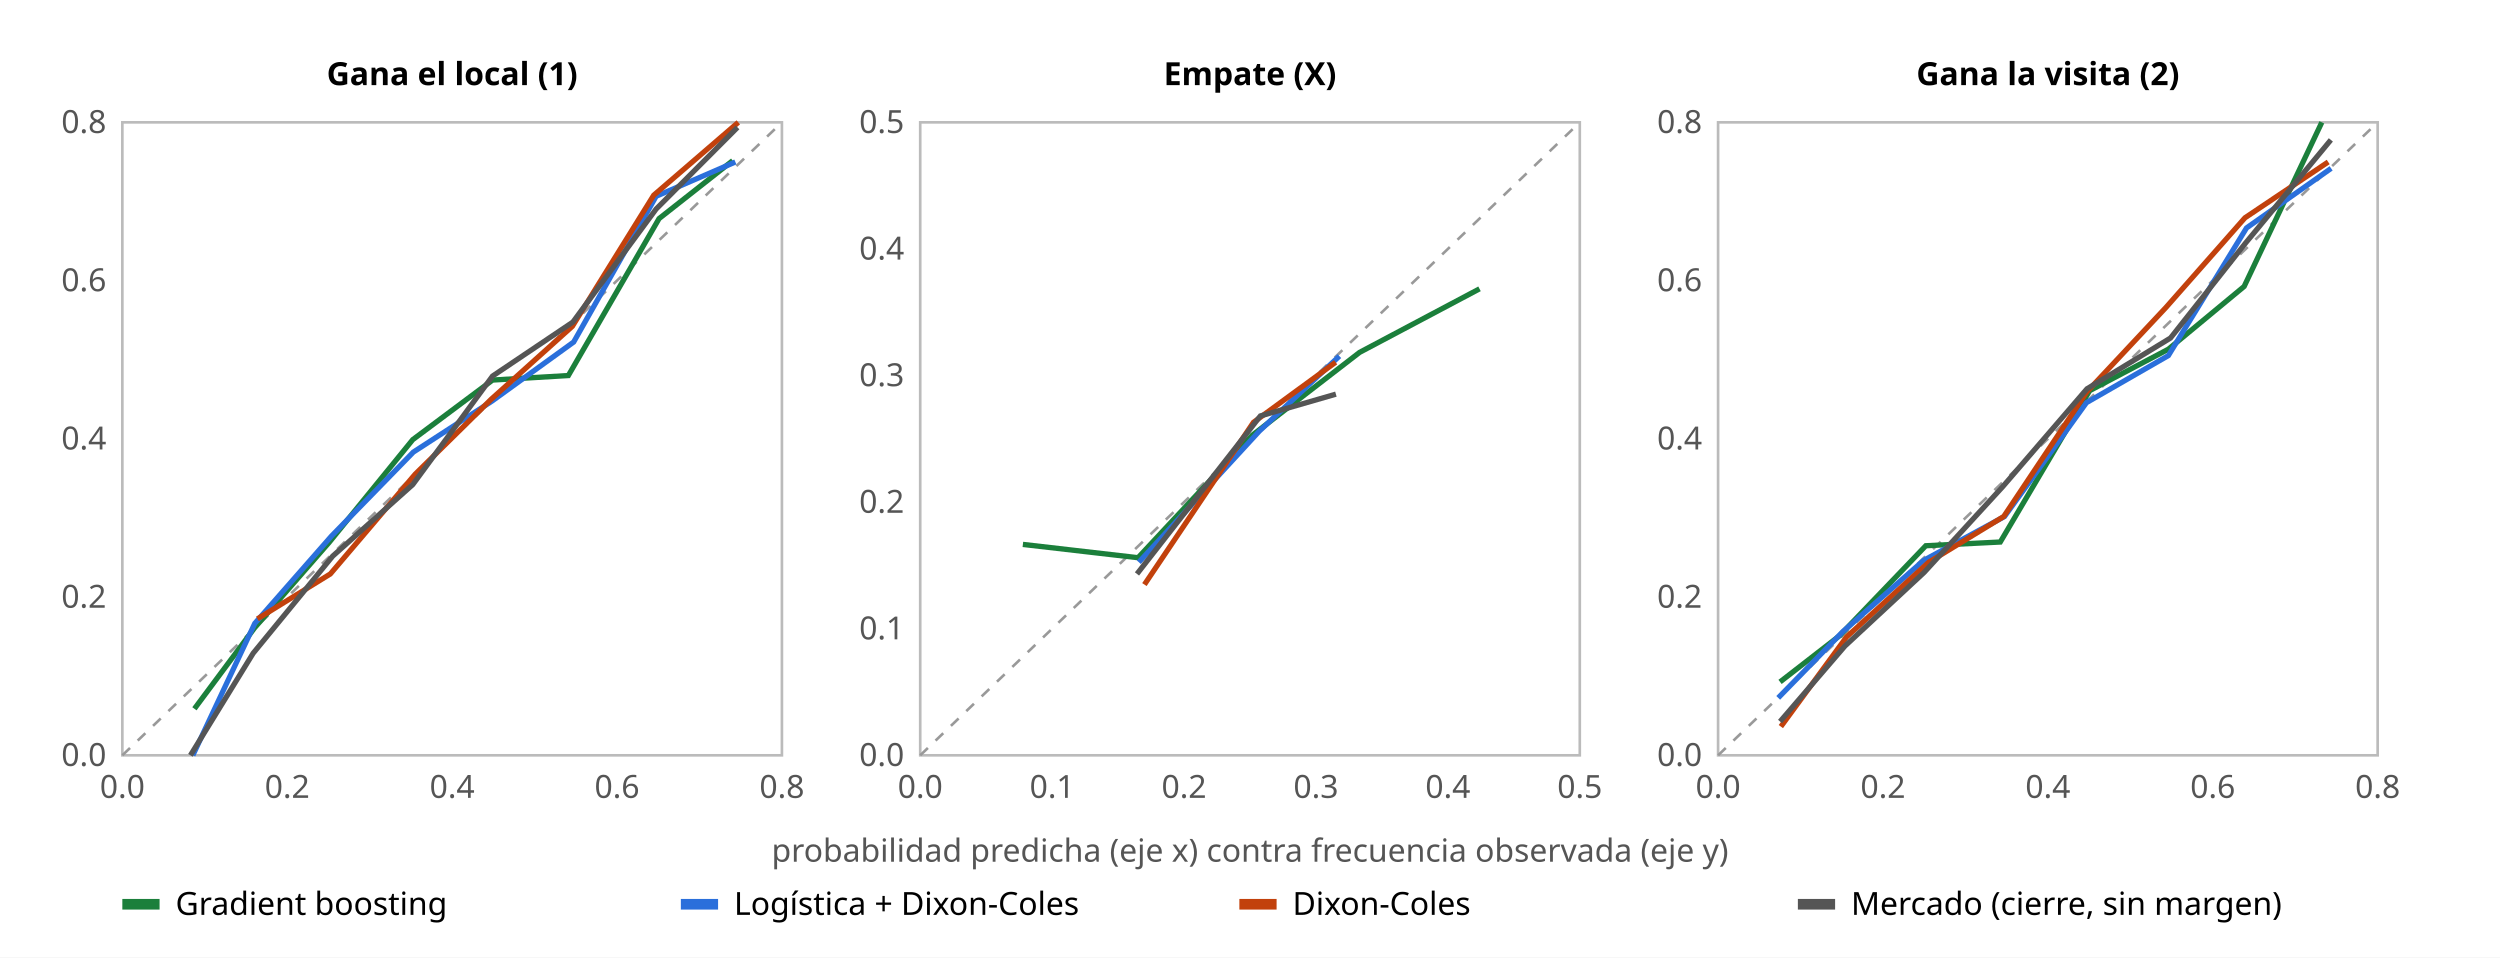
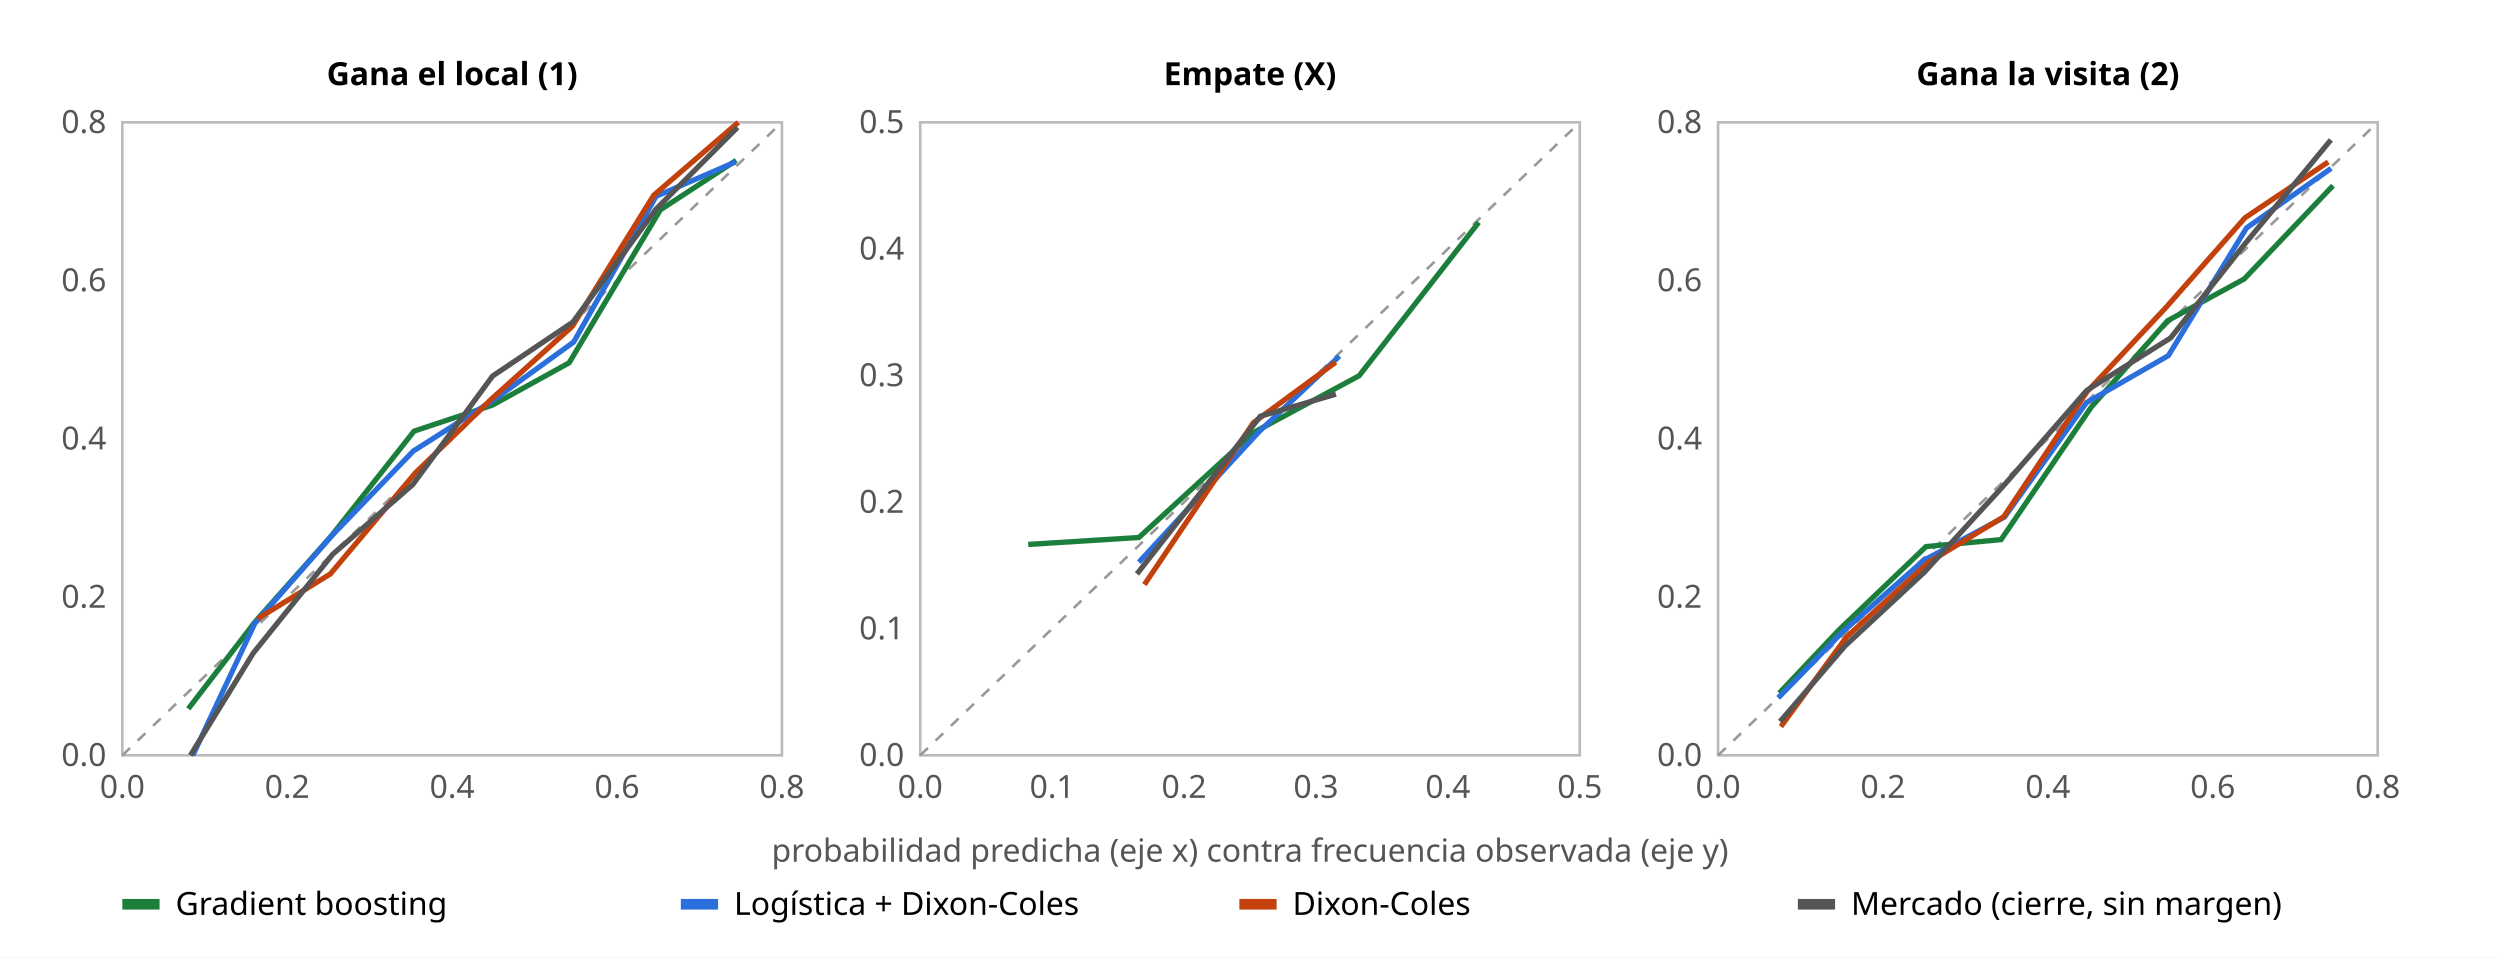
<svg xmlns="http://www.w3.org/2000/svg" viewBox="0 0 940 360" font-family="sans-serif" font-size="12">
  <rect width="940" height="360" fill="#ffffff" />
  <text x="170.0" y="32" text-anchor="middle" font-weight="bold">Gana el local (1)</text>
  <rect x="46.0" y="46" width="248.0" height="238" fill="none" stroke="#bbb" />
  <line x1="46.0" y1="284.0" x2="294.0" y2="46.0" stroke="#999" stroke-dasharray="4 4" />
  <text x="46.0" y="300" text-anchor="middle" fill="#555">0.0</text>
  <text x="40.0" y="288.0" text-anchor="end" fill="#555">0.0</text>
  <text x="108.0" y="300" text-anchor="middle" fill="#555">0.2</text>
  <text x="40.0" y="228.5" text-anchor="end" fill="#555">0.2</text>
  <text x="170.0" y="300" text-anchor="middle" fill="#555">0.4</text>
  <text x="40.0" y="169.0" text-anchor="end" fill="#555">0.4</text>
  <text x="232" y="300" text-anchor="middle" fill="#555">0.6</text>
  <text x="40.0" y="109.5" text-anchor="end" fill="#555">0.6</text>
  <text x="294.0" y="300" text-anchor="middle" fill="#555">0.8</text>
  <text x="40.0" y="50.0" text-anchor="end" fill="#555">0.8</text>
-   <polyline points="73.1,266.5 95.7,236.1 123.8,203.9 155.2,165.3 185.2,142.9 213.7,141.2 247.8,82.2 275.5,60.4" fill="none" stroke="#1b7f3b" stroke-width="2" />
-   <polyline points="72.5,284.0 95.8,234.4 124.6,201.6 155.4,170.0 185.0,150.8 215.7,128.6 246.7,73.8 276.5,60.9" fill="none" stroke="#2a6fdb" stroke-width="2" />
-   <polyline points="96.8,232.7 124.2,215.8 156.1,178.3 184.7,150.1 215.2,122.7 245.8,73.4 277.6,46.0" fill="none" stroke="#c2410c" stroke-width="2" />
-   <polyline points="71.6,284.0 95.2,245.6 125.1,209.1 155.2,182.2 185.2,141.4 215.4,121.1 246.7,78.6 277.3,47.9" fill="none" stroke="#555555" stroke-width="2" />
+   <polyline points="70.8,266.5 96.0,233.7 124.5,201.6 155.7,162.1 185.2,152.3 214.0,136.4 248.3,78.9 276.8,60.3" fill="none" stroke="#1b7f3b" stroke-width="2" />
+   <polyline points="72.5,284.0 95.8,234.4 124.6,201.6 155.4,169.6 185.0,150.8 215.7,128.6 246.7,73.8 276.5,60.9" fill="none" stroke="#2a6fdb" stroke-width="2" />
+   <polyline points="96.8,232.7 124.2,215.8 156.1,177.9 184.7,150.1 215.2,122.7 245.8,73.4 277.6,46.0" fill="none" stroke="#c2410c" stroke-width="2" />
+   <polyline points="71.6,284.0 95.2,245.6 125.1,208.4 155.2,182.2 185.2,141.4 215.4,121.1 246.7,78.6 277.3,47.9" fill="none" stroke="#555555" stroke-width="2" />
  <text x="470.0" y="32" text-anchor="middle" font-weight="bold">Empate (X)</text>
  <rect x="346.0" y="46" width="248.0" height="238" fill="none" stroke="#bbb" />
  <line x1="346.0" y1="284.0" x2="594.0" y2="46.0" stroke="#999" stroke-dasharray="4 4" />
  <text x="346.0" y="300" text-anchor="middle" fill="#555">0.0</text>
  <text x="340.0" y="288.0" text-anchor="end" fill="#555">0.0</text>
  <text x="395.6" y="300" text-anchor="middle" fill="#555">0.1</text>
  <text x="340.0" y="240.4" text-anchor="end" fill="#555">0.1</text>
  <text x="445.2" y="300" text-anchor="middle" fill="#555">0.2</text>
  <text x="340.0" y="192.8" text-anchor="end" fill="#555">0.2</text>
  <text x="494.8" y="300" text-anchor="middle" fill="#555">0.3</text>
  <text x="340.0" y="145.2" text-anchor="end" fill="#555">0.3</text>
  <text x="544.4" y="300" text-anchor="middle" fill="#555">0.4</text>
  <text x="340.0" y="97.6" text-anchor="end" fill="#555">0.4</text>
  <text x="594.0" y="300" text-anchor="middle" fill="#555">0.5</text>
  <text x="340.0" y="50.0" text-anchor="end" fill="#555">0.5</text>
-   <polyline points="384.6,204.7 427.9,209.7 470.9,163.6 511.2,132.5 556.3,108.6" fill="none" stroke="#1b7f3b" stroke-width="2" />
-   <polyline points="428.2,211.4 473.5,162.1 503.6,133.9" fill="none" stroke="#2a6fdb" stroke-width="2" />
-   <polyline points="430.3,219.8 471.3,158.8 502.2,136.2" fill="none" stroke="#c2410c" stroke-width="2" />
-   <polyline points="427.5,215.8 473.9,156.4 502.3,148.2" fill="none" stroke="#555555" stroke-width="2" />
+   <polyline points="386.6,204.7 428.2,202.1 471.2,162.7 511.0,141.3 556.0,83.6" fill="none" stroke="#1b7f3b" stroke-width="2" />
+   <polyline points="428.2,211.4 473.5,162.2 503.6,133.9" fill="none" stroke="#2a6fdb" stroke-width="2" />
+   <polyline points="430.3,219.8 471.3,158.9 502.2,136.2" fill="none" stroke="#c2410c" stroke-width="2" />
+   <polyline points="427.5,215.8 473.9,156.5 502.3,148.2" fill="none" stroke="#555555" stroke-width="2" />
  <text x="770.0" y="32" text-anchor="middle" font-weight="bold">Gana la visita (2)</text>
  <rect x="646.0" y="46" width="248.0" height="238" fill="none" stroke="#bbb" />
  <line x1="646.0" y1="284.0" x2="894.0" y2="46.0" stroke="#999" stroke-dasharray="4 4" />
  <text x="646.0" y="300" text-anchor="middle" fill="#555">0.0</text>
  <text x="640.0" y="288.0" text-anchor="end" fill="#555">0.0</text>
  <text x="708.0" y="300" text-anchor="middle" fill="#555">0.2</text>
  <text x="640.0" y="228.5" text-anchor="end" fill="#555">0.2</text>
  <text x="770.0" y="300" text-anchor="middle" fill="#555">0.4</text>
  <text x="640.0" y="169.0" text-anchor="end" fill="#555">0.4</text>
  <text x="832.0" y="300" text-anchor="middle" fill="#555">0.6</text>
  <text x="640.0" y="109.5" text-anchor="end" fill="#555">0.6</text>
  <text x="894.0" y="300" text-anchor="middle" fill="#555">0.8</text>
  <text x="640.0" y="50.0" text-anchor="end" fill="#555">0.8</text>
-   <polyline points="669.3,256.4 691.6,239.1 724.1,205.2 752.1,203.8 785.7,146.9 815.3,131.3 843.8,107.7 873.0,46.0" fill="none" stroke="#1b7f3b" stroke-width="2" />
-   <polyline points="668.6,262.4 692.9,237.5 723.3,210.7 753.7,194.2 784.5,151.4 815.3,133.7 844.7,85.7 876.5,63.3" fill="none" stroke="#2a6fdb" stroke-width="2" />
-   <polyline points="669.6,273.2 694.3,239.5 725.2,211.4 753.4,194.2 784.7,147.3 814.4,115.6 844.1,81.9 875.4,60.9" fill="none" stroke="#c2410c" stroke-width="2" />
-   <polyline points="669.3,271.3 693.7,242.9 723.5,215.2 753.1,182.9 784.7,146.2 816.1,127.1 844.4,91.3 876.4,52.6" fill="none" stroke="#555555" stroke-width="2" />
+   <polyline points="669.0,260.6 691.4,236.9 724.2,205.5 752.4,202.9 786.3,153.1 815.0,120.6 843.8,104.9 877.2,69.8" fill="none" stroke="#1b7f3b" stroke-width="2" />
+   <polyline points="668.6,262.4 692.9,237.5 723.3,210.7 753.7,194.4 784.5,151.4 815.3,133.7 844.7,85.7 876.5,63.3" fill="none" stroke="#2a6fdb" stroke-width="2" />
+   <polyline points="669.6,273.2 694.3,239.5 725.2,211.4 753.4,194.3 784.7,147.3 814.4,115.6 844.1,81.9 875.4,60.9" fill="none" stroke="#c2410c" stroke-width="2" />
+   <polyline points="669.3,271.3 693.7,242.9 723.5,215.2 753.1,182.9 784.6,146.8 816.1,127.1 844.4,91.3 876.4,52.6" fill="none" stroke="#555555" stroke-width="2" />
  <rect x="46" y="338" width="14" height="4" fill="#1b7f3b" />
  <text x="66" y="344">Gradient boosting</text>
  <rect x="256" y="338" width="14" height="4" fill="#2a6fdb" />
  <text x="276" y="344">Logística + Dixon-Coles</text>
  <rect x="466" y="338" width="14" height="4" fill="#c2410c" />
  <text x="486" y="344">Dixon-Coles</text>
  <rect x="676" y="338" width="14" height="4" fill="#555555" />
  <text x="696" y="344">Mercado (cierre, sin margen)</text>
  <text x="470.0" y="324" text-anchor="middle" fill="#555">probabilidad predicha (eje x) contra frecuencia observada (eje y)</text>
</svg>
